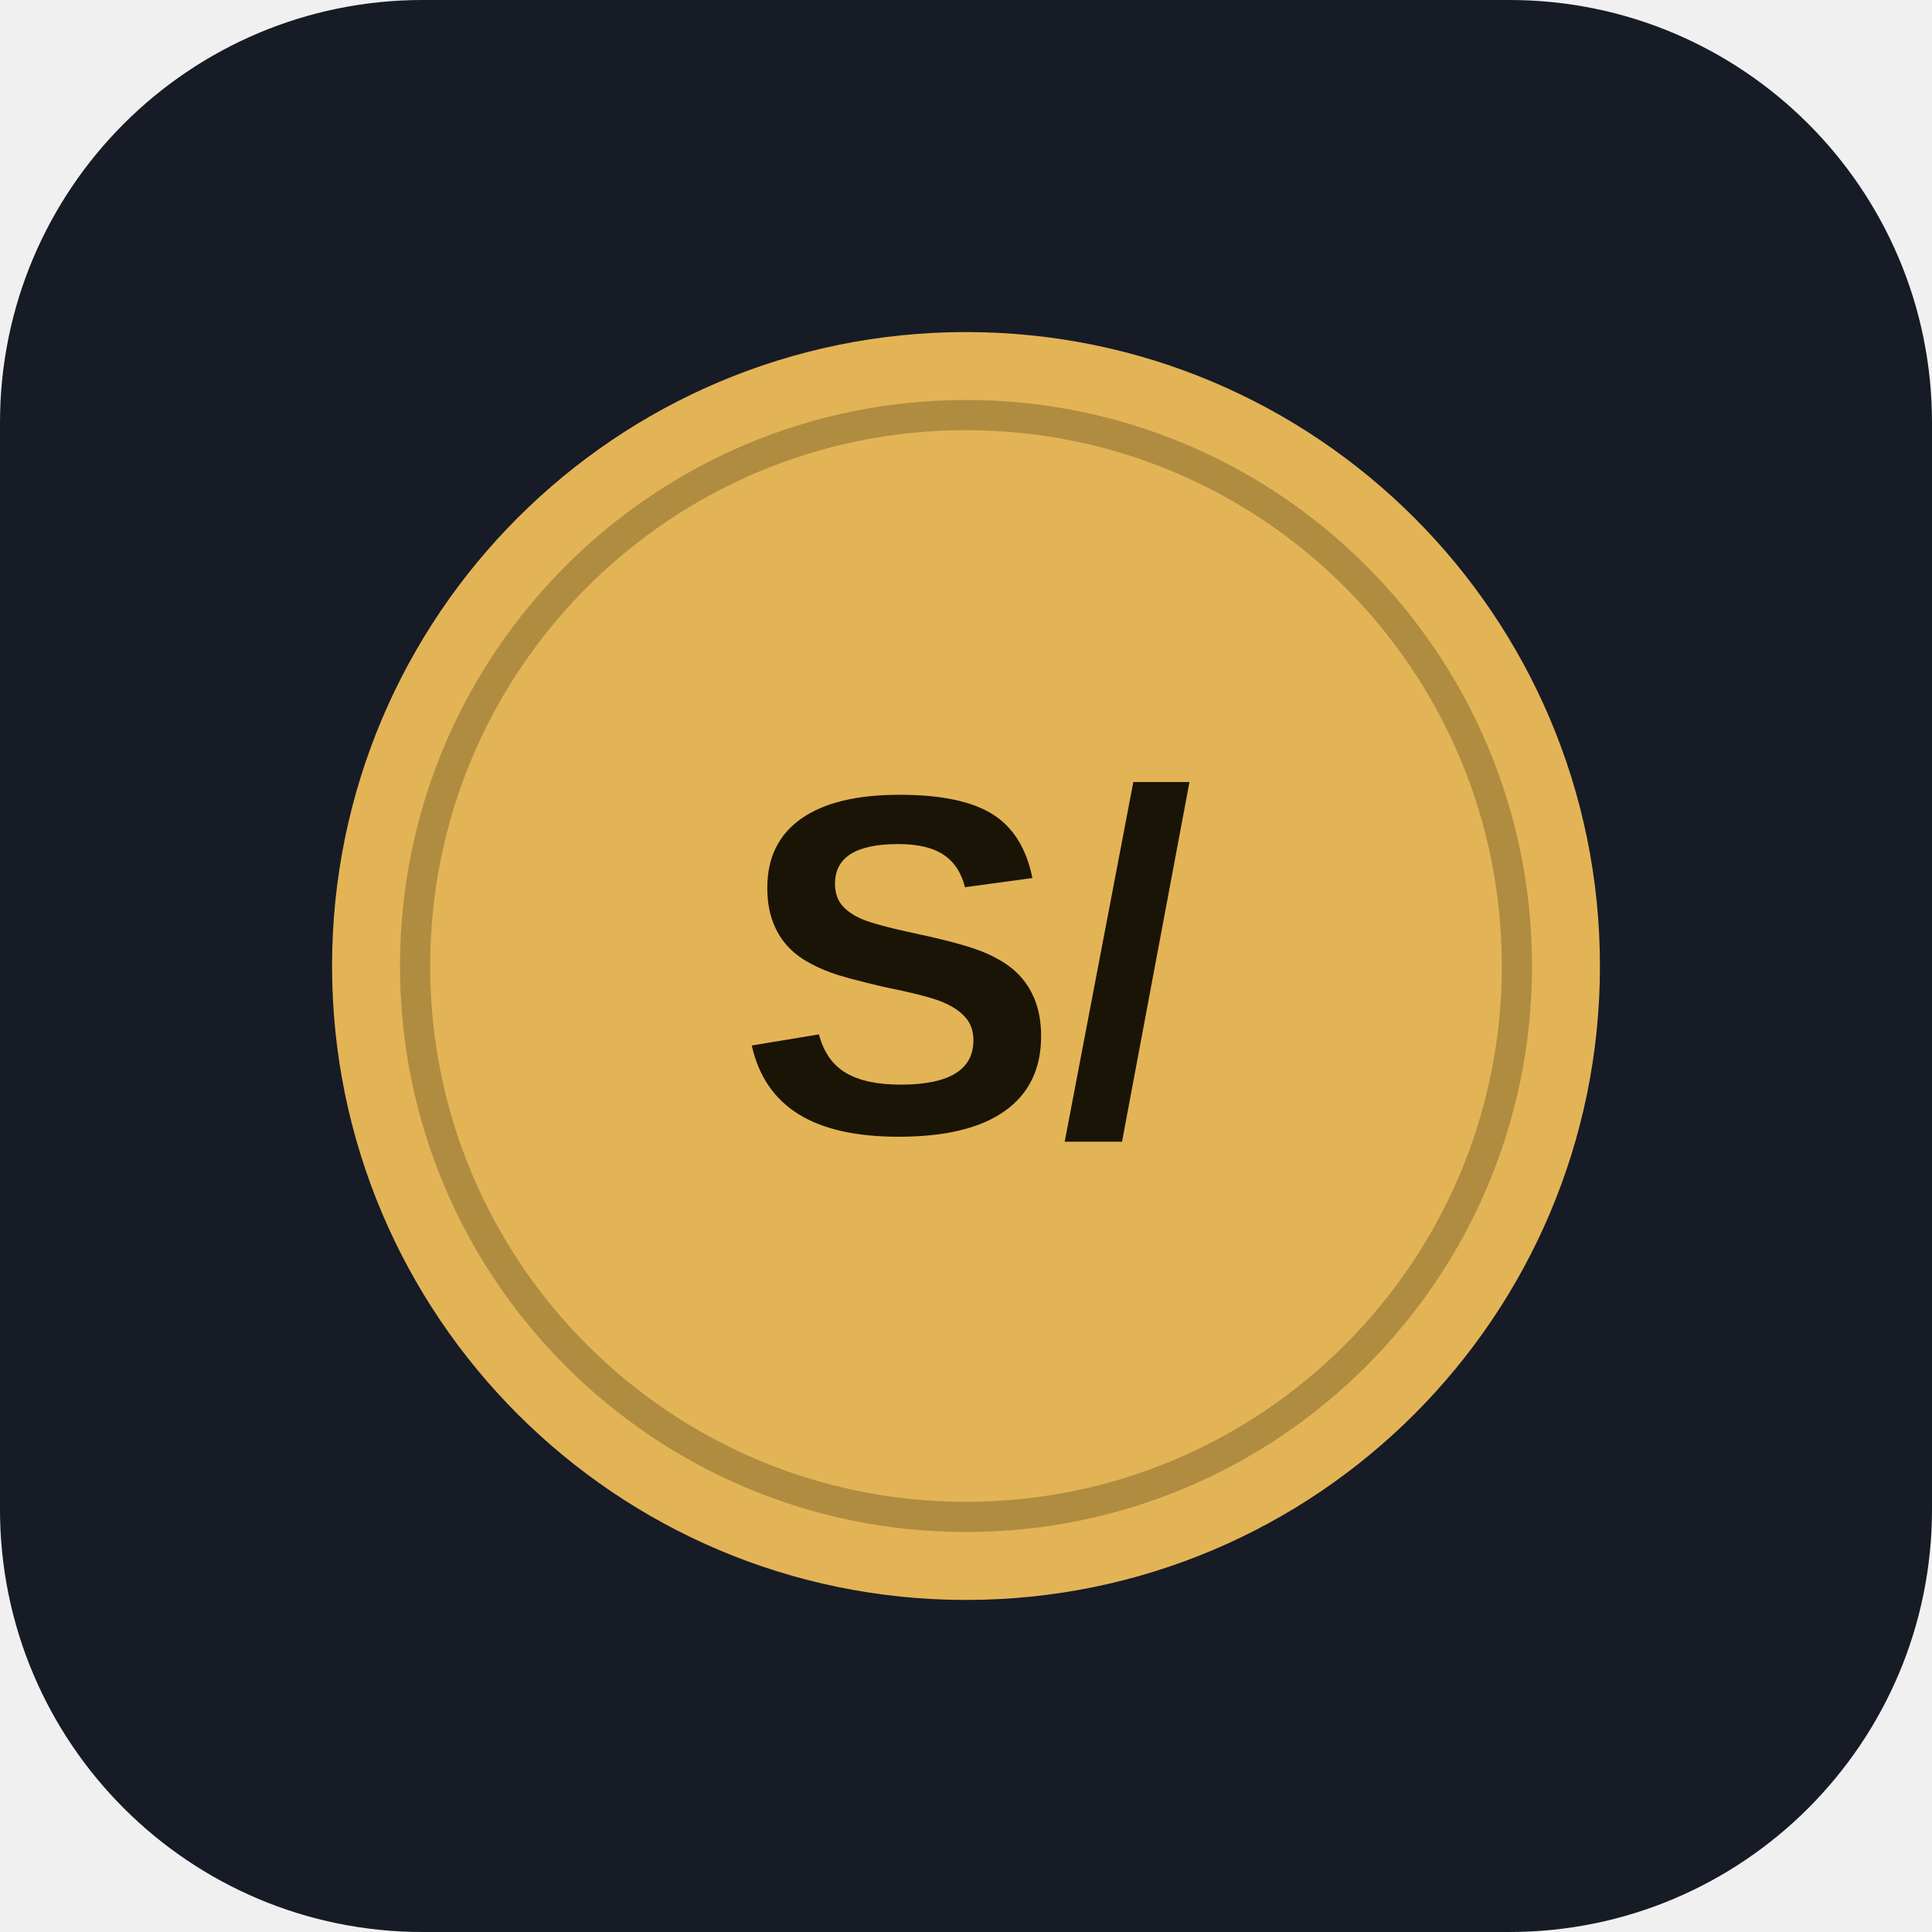
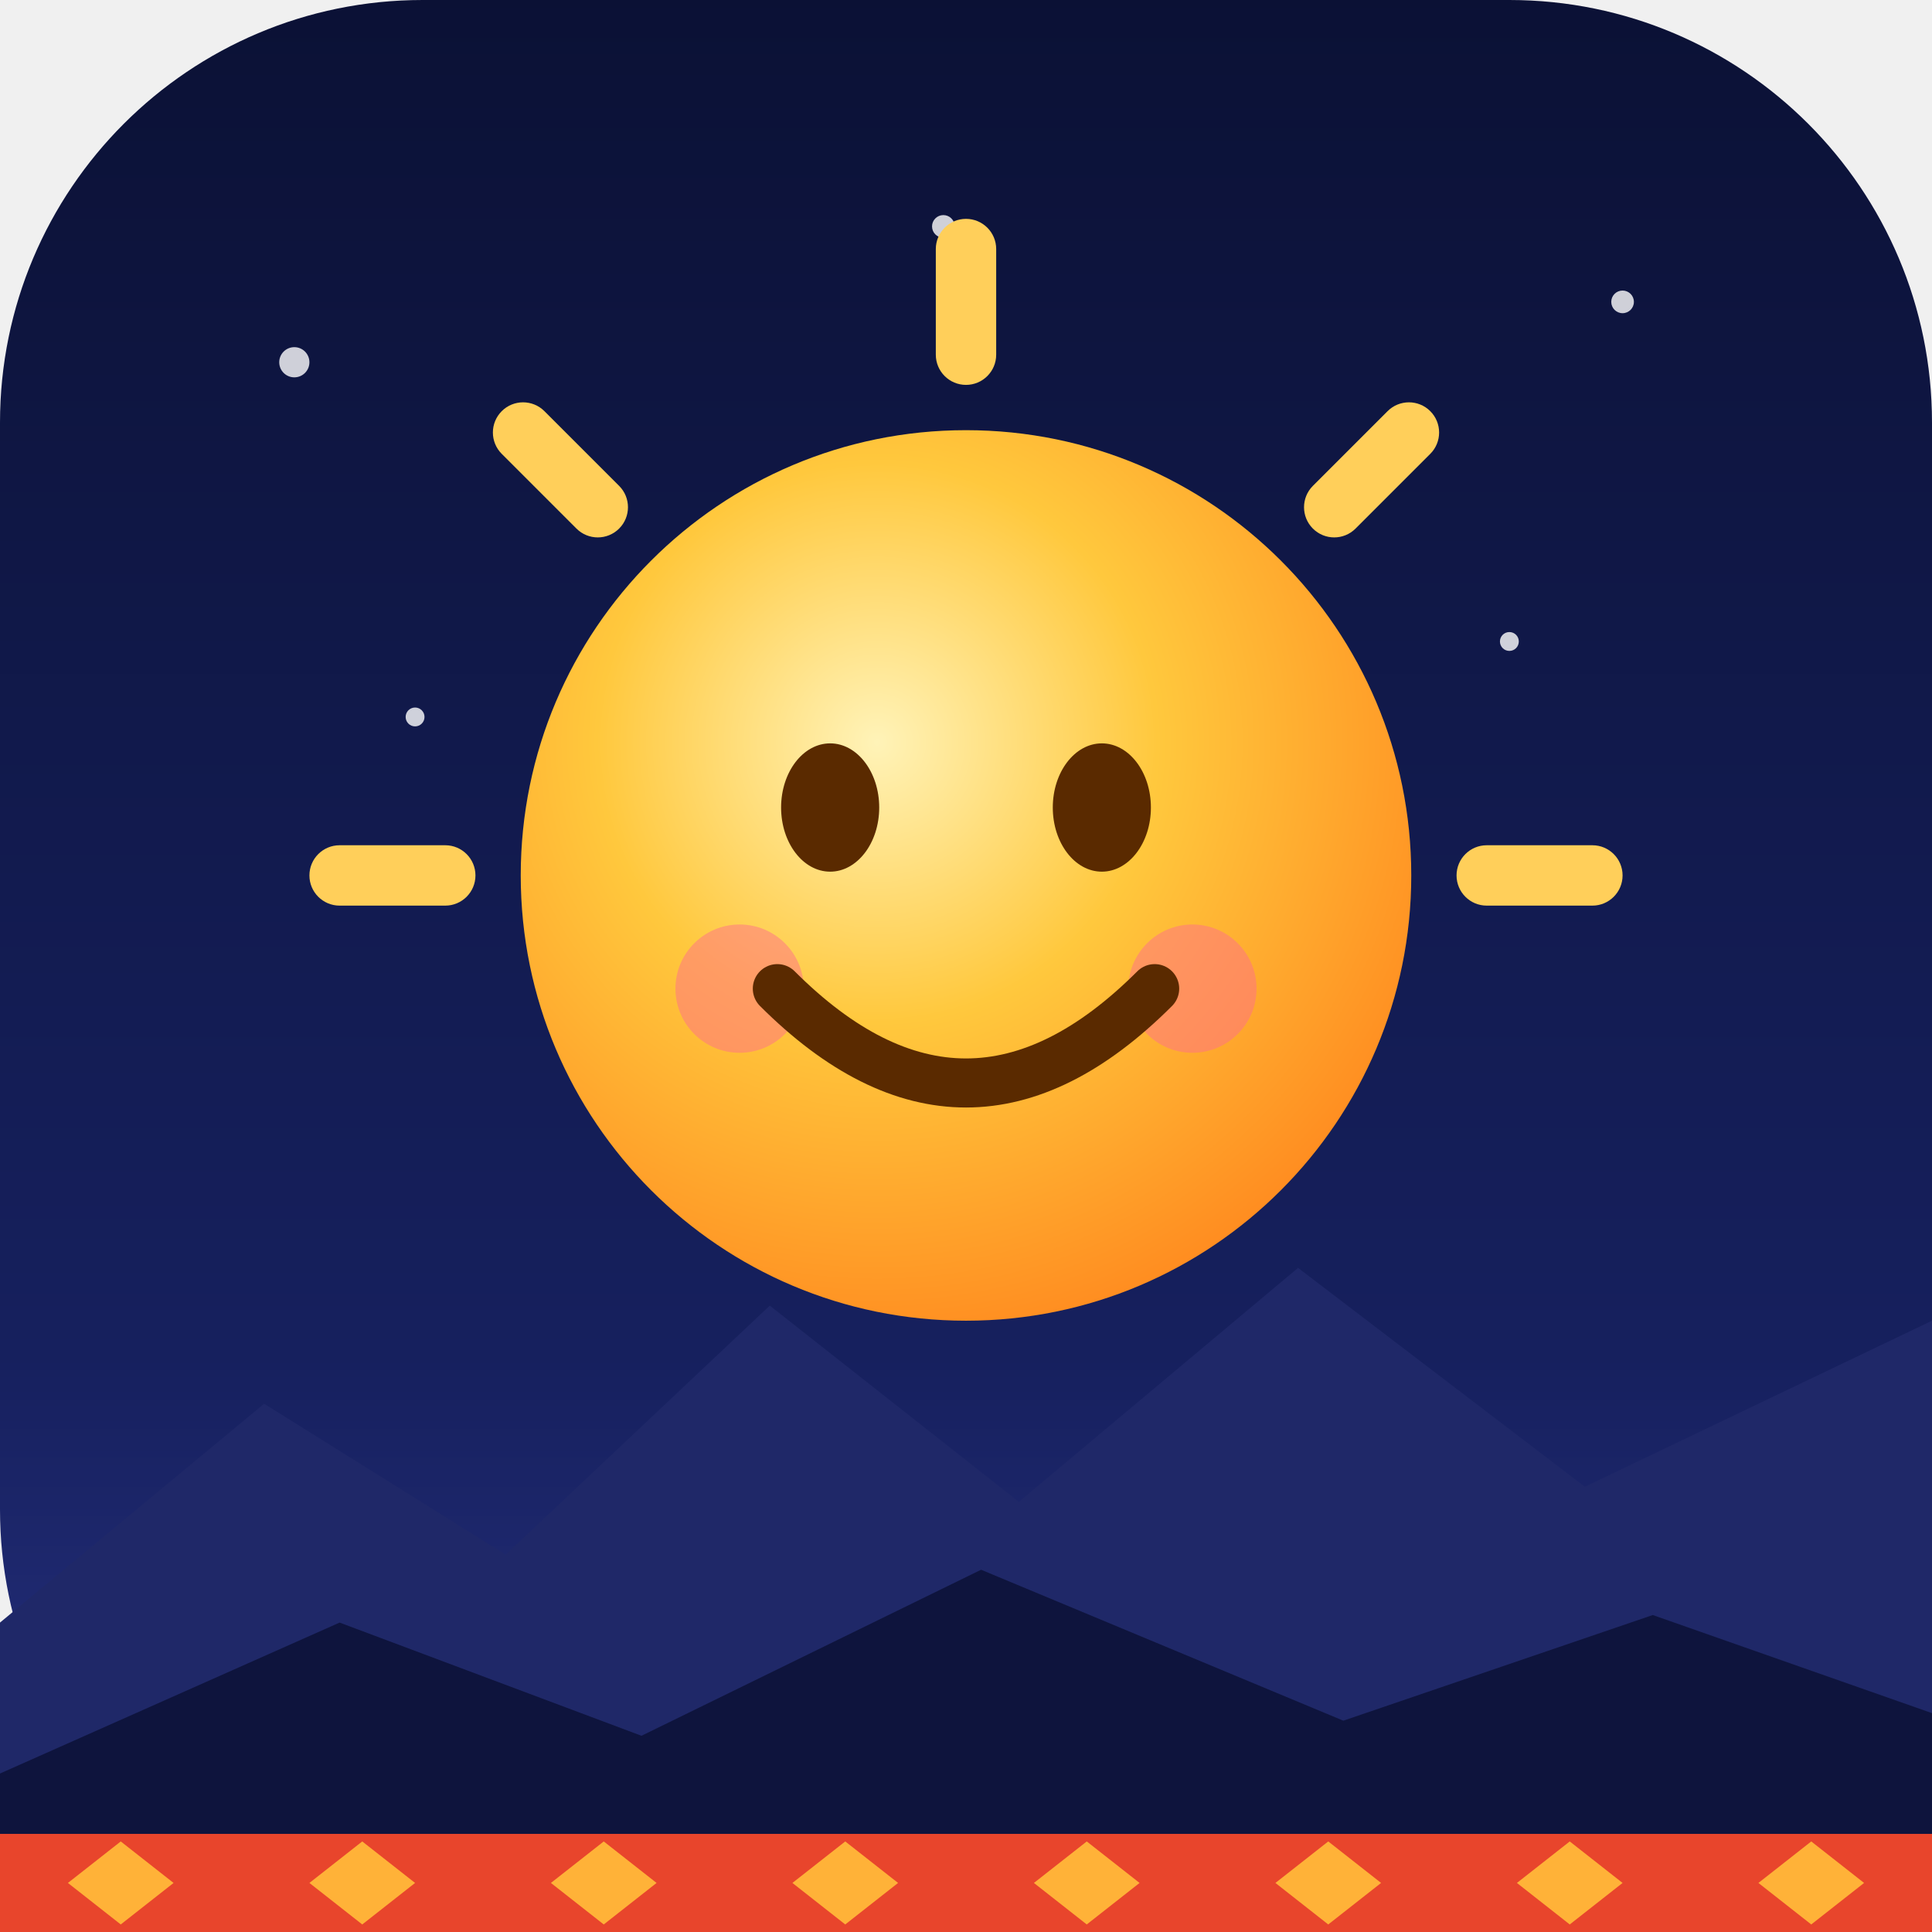
<svg xmlns="http://www.w3.org/2000/svg" viewBox="0 0 512 512">
-   <rect width="512" height="512" rx="112" fill="#161b26" />
-   <circle cx="256" cy="256" r="168" fill="#e3b456" />
-   <circle cx="256" cy="256" r="146" fill="none" stroke="#1a1406" stroke-opacity="0.25" stroke-width="8" />
-   <text x="256" y="300" text-anchor="middle" font-family="Arial Black, Arial, sans-serif" font-weight="900" font-size="128" fill="#1a1406">S/</text>
+   <defs>
+     <linearGradient id="cielo" x1="0" y1="0" x2="0" y2="1">
+       <stop offset="0" stop-color="#0b1135" />
+       <stop offset="0.7" stop-color="#16205e" />
+       <stop offset="1" stop-color="#2a3486" />
+     </linearGradient>
+     <radialGradient id="sol" cx="40%" cy="35%" r="70%">
+       <stop offset="0" stop-color="#fff3b8" />
+       <stop offset="0.45" stop-color="#ffc83d" />
+       <stop offset="1" stop-color="#ff8a1f" />
+     </radialGradient>
+   </defs>
+   <rect width="512" height="512" rx="112" fill="url(#cielo)" />
+   <g fill="#fff" opacity="0.8">
+     <circle cx="78" cy="96" r="4" />
+     <circle cx="430" cy="80" r="3" />
+     <circle cx="400" cy="170" r="2.5" />
+     <circle cx="110" cy="190" r="2.5" />
+     <circle cx="250" cy="60" r="3" />
+   </g>
+   <g fill="#ffcf5a">
+     <rect x="248" y="58" width="16" height="44" rx="8" />
+     <rect x="248" y="58" width="16" height="44" rx="8" transform="rotate(45 256 232)" />
+     <rect x="248" y="58" width="16" height="44" rx="8" transform="rotate(90 256 232)" />
+     <rect x="248" y="58" width="16" height="44" rx="8" transform="rotate(-45 256 232)" />
+     <rect x="248" y="58" width="16" height="44" rx="8" transform="rotate(-90 256 232)" />
+   </g>
+   <circle cx="256" cy="232" r="118" fill="url(#sol)" />
+   <circle cx="196" cy="262" r="17" fill="#ff6f8a" opacity="0.5" />
+   <circle cx="316" cy="262" r="17" fill="#ff6f8a" opacity="0.5" />
+   <ellipse cx="220" cy="214" rx="13" ry="17" fill="#5a2a00" />
+   <ellipse cx="292" cy="214" rx="13" ry="17" fill="#5a2a00" />
+   <path d="M206 262Q256 312 306 262" fill="none" stroke="#5a2a00" stroke-width="13" stroke-linecap="round" />
+   <path d="M0 430 70 372l64 40 70-66 66 52 74-62 76 58 92-44v162H0z" fill="#1f2868" />
+   <path d="M0 470l90-40 80 30 90-44 96 40 82-28 74 26v58H0z" fill="#0e143d" />
+   <rect y="486" width="512" height="26" fill="#e8452c" />
+   <g fill="#ffb238">
+     <path d="M32 488l14 11-14 11-14-11zM96 488l14 11-14 11-14-11zM160 488l14 11-14 11-14-11zM224 488l14 11-14 11-14-11zM288 488l14 11-14 11-14-11zM352 488l14 11-14 11-14-11zM416 488l14 11-14 11-14-11zM480 488l14 11-14 11-14-11z" />
+   </g>
</svg>
